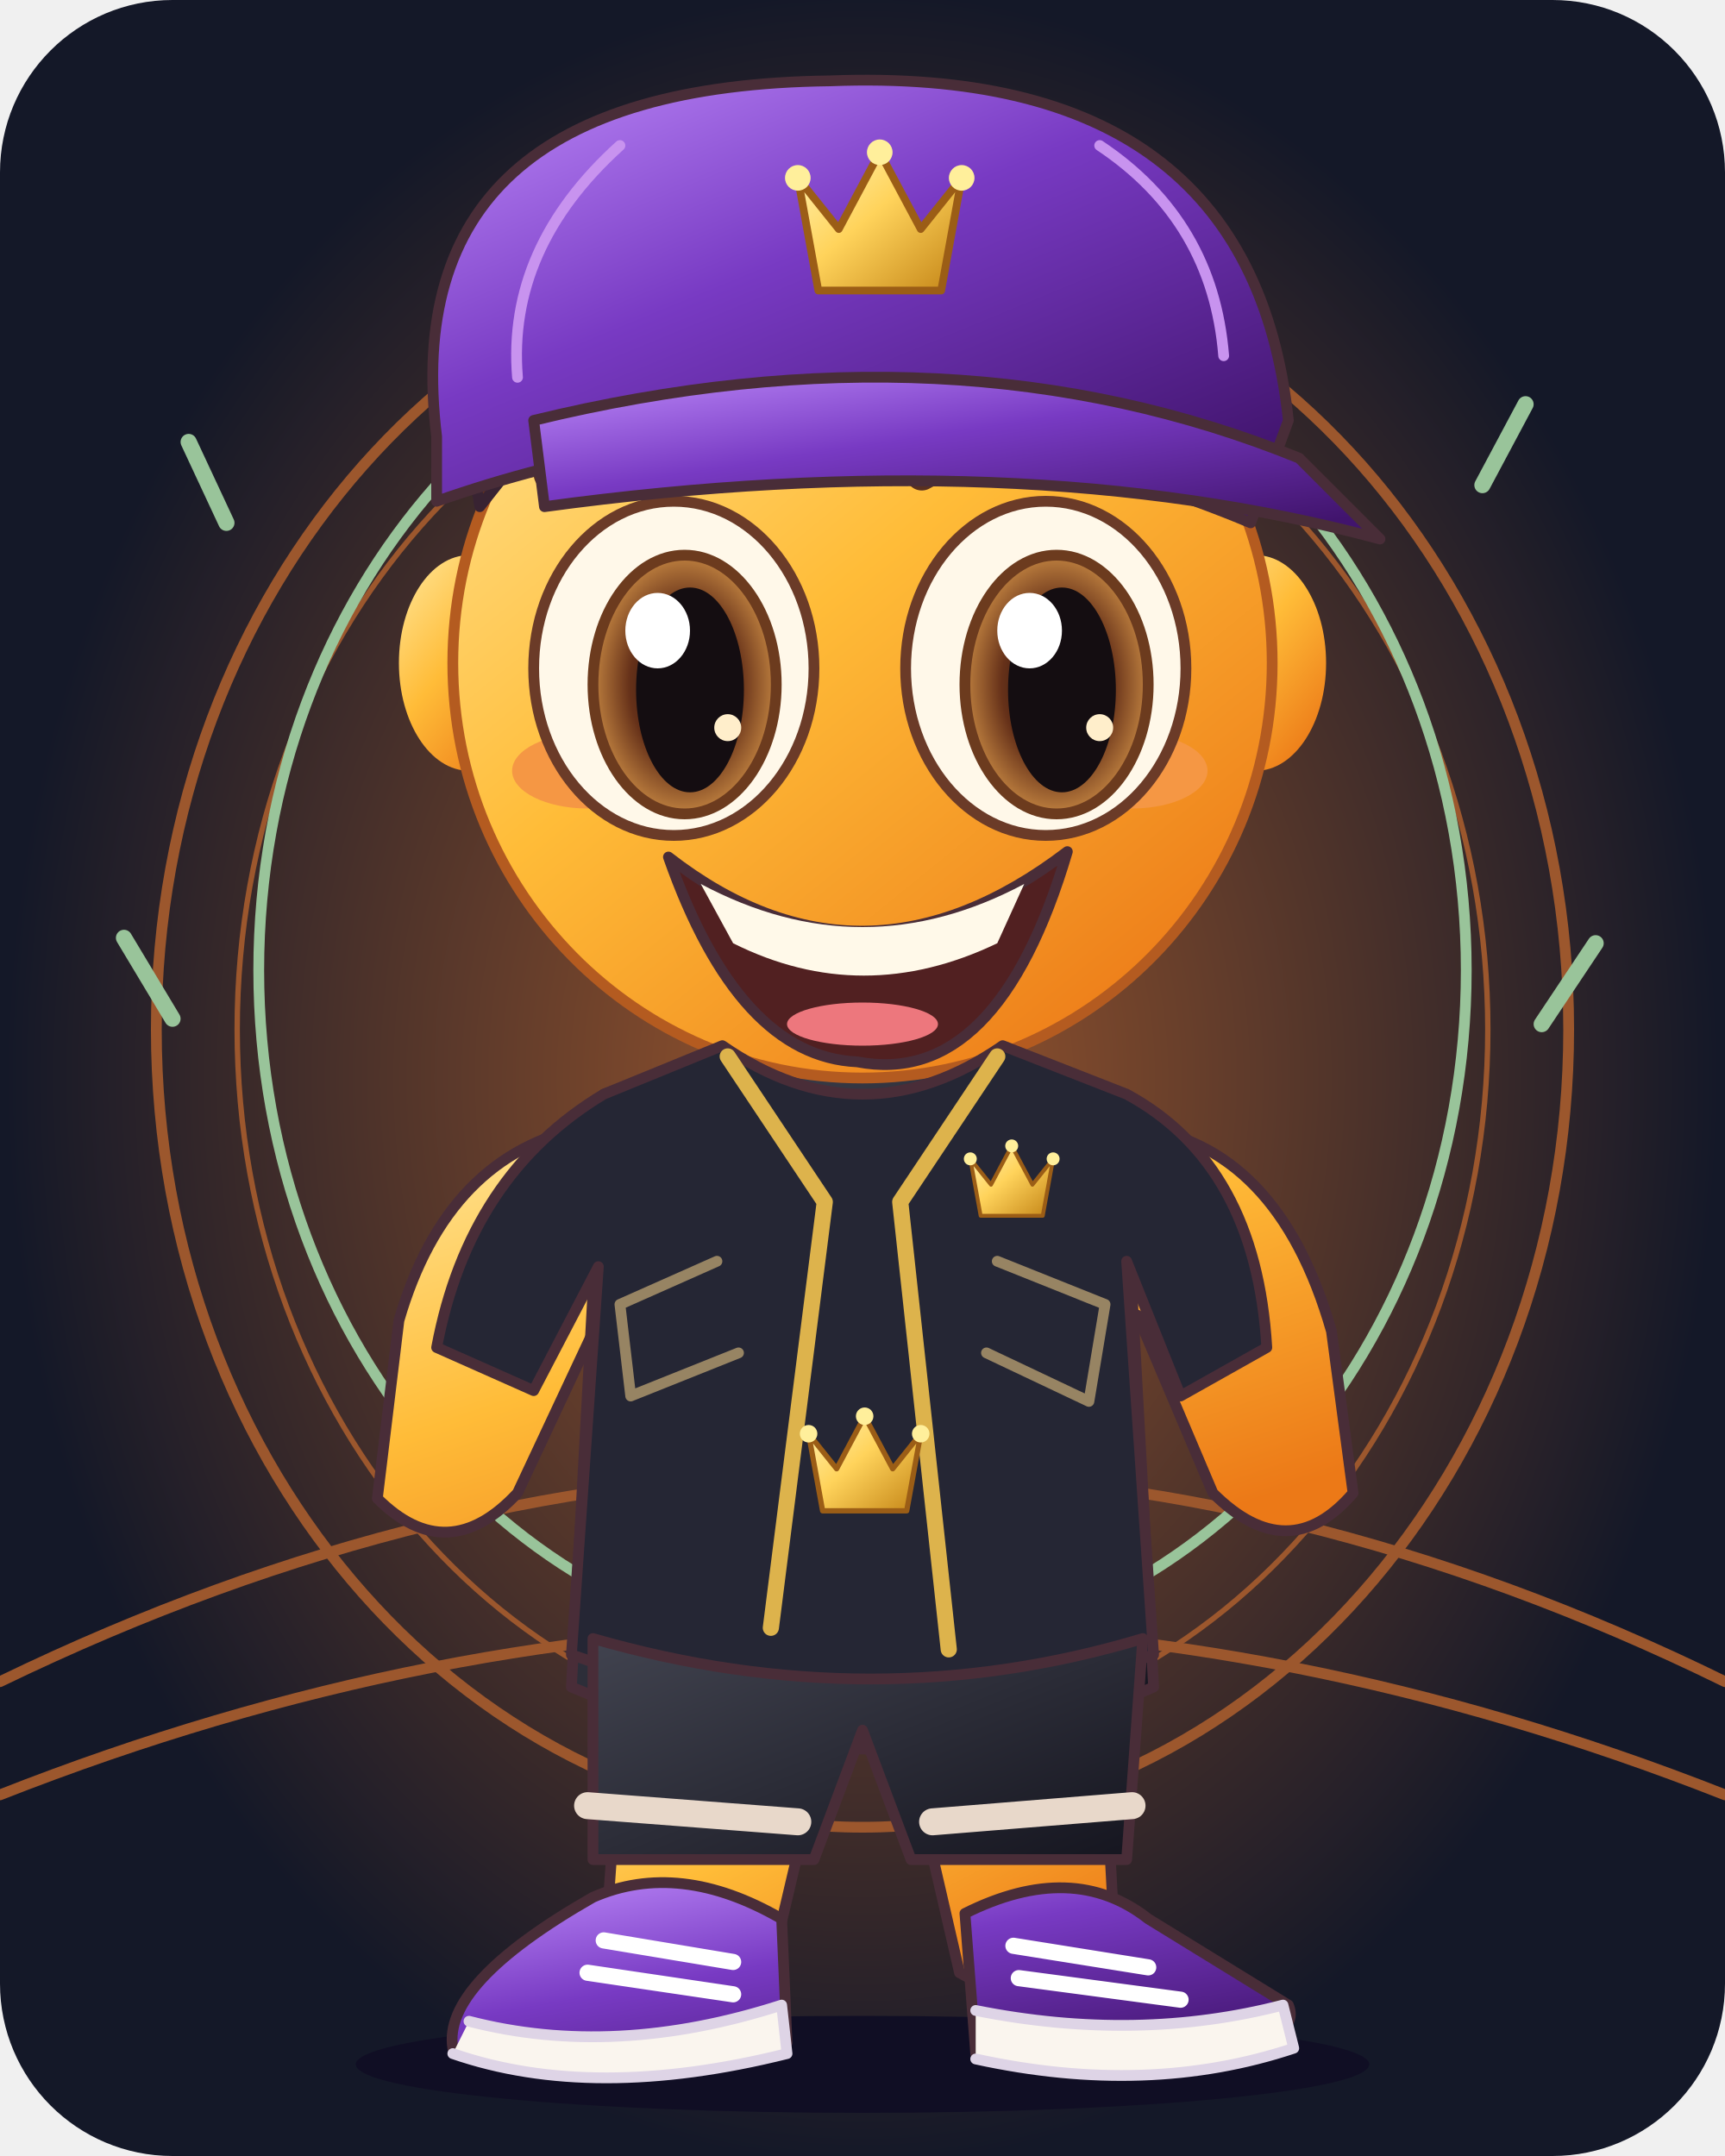
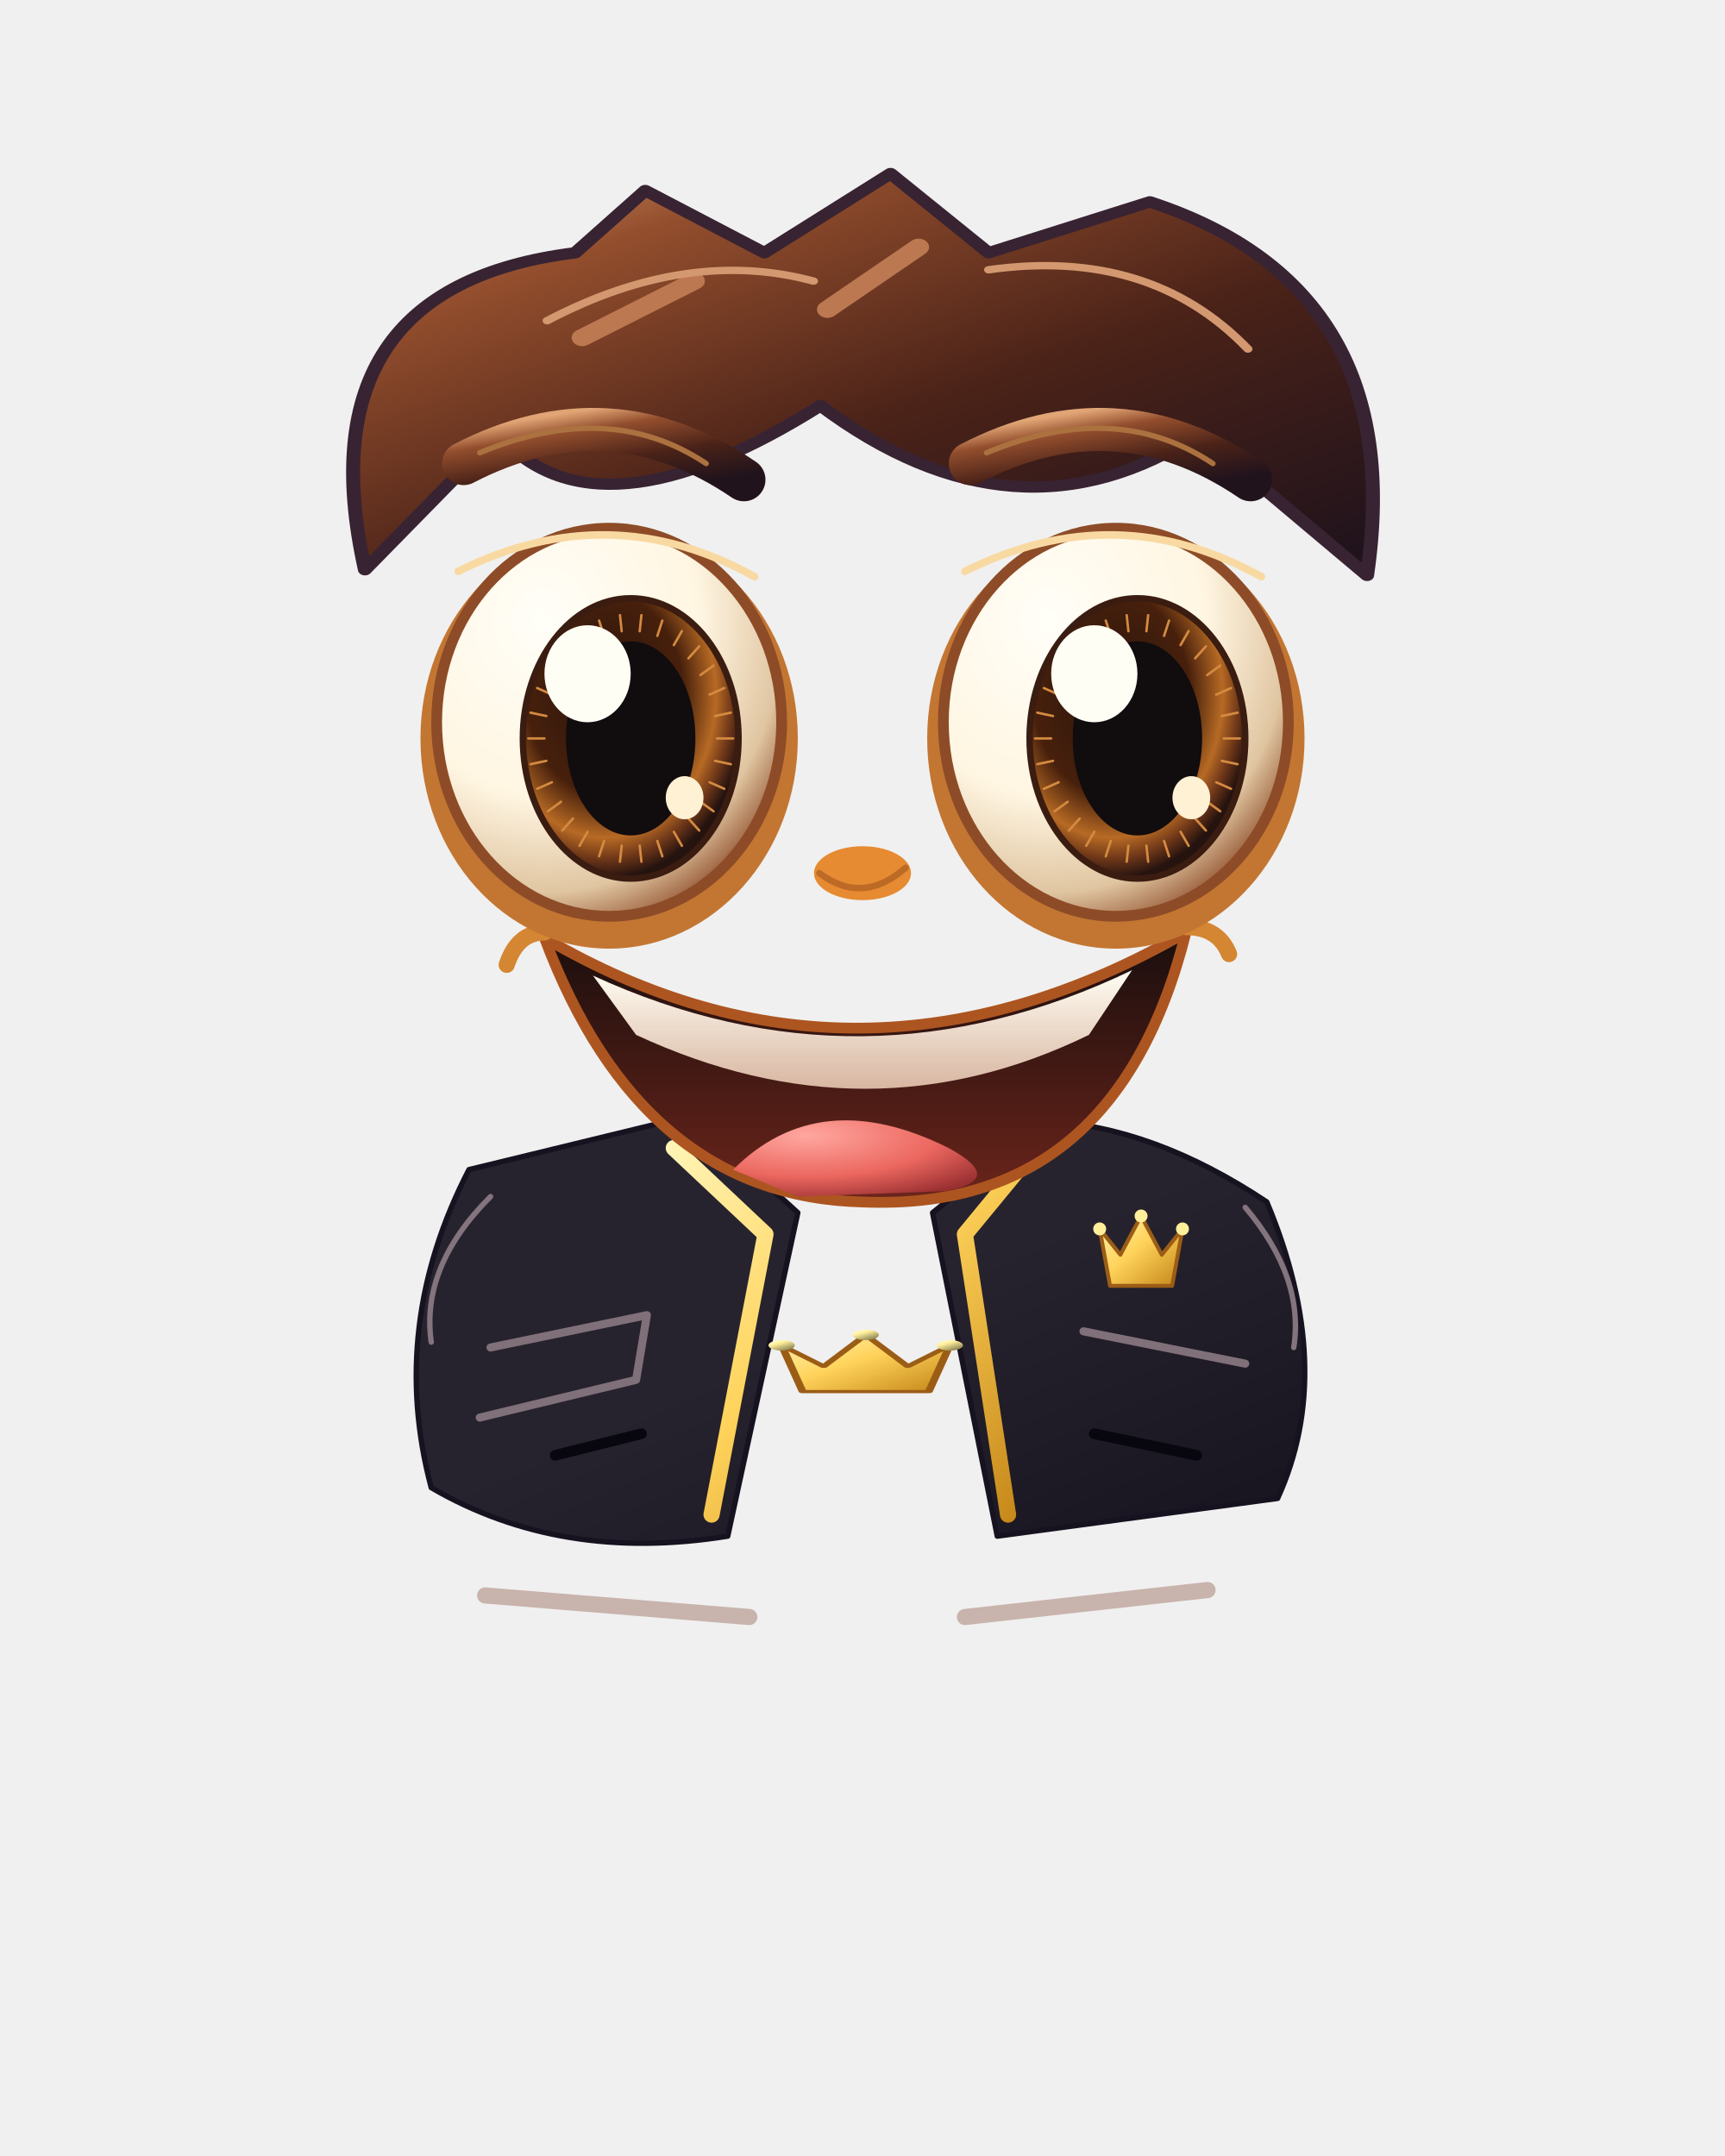
<svg xmlns="http://www.w3.org/2000/svg" width="320" height="400" viewBox="0 0 320 400">
  <defs>
    <linearGradient id="skin" x2=".8" y2="1">
      <stop stop-color="#ffe79a" />
      <stop offset=".48" stop-color="#ffbc38" />
      <stop offset="1" stop-color="#ec7917" />
    </linearGradient>
    <linearGradient id="purple" x2=".8" y2="1">
      <stop stop-color="#bd8afa" />
      <stop offset=".45" stop-color="#783ac3" />
      <stop offset="1" stop-color="#41146d" />
    </linearGradient>
    <linearGradient id="gold" x2="1" y2="1">
      <stop stop-color="#fff4b5" />
      <stop offset=".45" stop-color="#ffd35b" />
      <stop offset="1" stop-color="#c38416" />
    </linearGradient>
    <linearGradient id="dark" x2="1" y2="1">
      <stop stop-color="#41434f" />
      <stop offset="1" stop-color="#15151f" />
    </linearGradient>
    <radialGradient id="iris">
      <stop stop-color="#160d0c" />
      <stop offset=".6" stop-color="#663119" />
      <stop offset="1" stop-color="#be803f" />
    </radialGradient>
  </defs>
  <defs>
-     <radialGradient id="bg">
-       <stop stop-color="#9c572d" />
-       <stop offset="1" stop-color="#141828" />
-     </radialGradient>
-   </defs>
-   <rect x="0" y="0" width="320" height="400" rx="32" fill="url(#bg)" stroke="none" stroke-width="2" />
-   <ellipse cx="160" cy="191" rx="131" ry="148" fill="none" stroke="#9c572d" stroke-width="2" />
-   <ellipse cx="160" cy="191" rx="116" ry="132" fill="none" stroke="#9c572d" stroke-width="1" />
-   <path d="M0 312 Q161 234 320 312 M0 333 Q160 270 320 333" fill="none" stroke="#9c572d" stroke-width="2" stroke-linecap="round" stroke-linejoin="round" />
-   <ellipse cx="160" cy="180" rx="112" ry="127" fill="none" stroke="#99c49a" stroke-width="2" />
-   <path d="M42 97 L35 82" fill="none" stroke="#99c49a" stroke-width="3" stroke-linecap="round" stroke-linejoin="round" />
-   <path d="M275 90 L283 75" fill="none" stroke="#99c49a" stroke-width="3" stroke-linecap="round" stroke-linejoin="round" />
-   <path d="M32 189 L23 174" fill="none" stroke="#99c49a" stroke-width="3" stroke-linecap="round" stroke-linejoin="round" />
-   <path d="M286 190 L296 175" fill="none" stroke="#99c49a" stroke-width="3" stroke-linecap="round" stroke-linejoin="round" />
-   <ellipse cx="160" cy="383" rx="94" ry="9" fill="#100e24" stroke="none" stroke-width="0" />
-   <path d="M116 308 L112 365 Q127 375 143 365 L155 314 M166 314 L178 366 Q194 375 207 364 L204 308" fill="url(#skin)" stroke="#492d38" stroke-width="2" stroke-linecap="round" stroke-linejoin="round" />
-   <path d="M110 352 Q126 345 145 356 L146 379 Q105 389 84 380 Q82 368 110 352 M179 355 Q199 345 213 356 L239 372 Q244 384 181 381 Z" fill="url(#purple)" stroke="#492d38" stroke-width="2" stroke-linecap="round" stroke-linejoin="round" />
-   <path d="M87 375 Q114 382 145 372 L146 381 Q110 390 84 381 M181 373 Q211 379 238 372 L240 380 Q213 389 181 382" fill="#faf5ee" stroke="#ded4e6" stroke-width="2" stroke-linecap="round" stroke-linejoin="round" />
-   <path d="M112 360 L136 364 M109 366 L136 370 M188 361 L213 365 M189 367 L219 371" fill="none" stroke="#fff" stroke-width="3" stroke-linecap="round" stroke-linejoin="round" />
-   <path d="M109 209 Q83 214 74 245 L70 278 Q83 291 96 277 L111 245 M210 209 Q237 212 247 247 L251 277 Q239 291 225 277 L211 244" fill="url(#skin)" stroke="#492d38" stroke-width="2" stroke-linecap="round" stroke-linejoin="round" />
-   <path d="M112 203 Q160 185 208 203 L214 313 Q161 336 106 313 Z" fill="url(#dark)" stroke="#492d38" stroke-width="2" stroke-linecap="round" stroke-linejoin="round" />
-   <ellipse cx="87" cy="123" rx="13" ry="20" fill="url(#skin)" stroke="none" stroke-width="2" />
-   <ellipse cx="233" cy="123" rx="13" ry="20" fill="url(#skin)" stroke="none" stroke-width="2" />
-   <ellipse cx="160" cy="123" rx="76" ry="77" fill="url(#skin)" stroke="#b45b20" stroke-width="2" />
-   <ellipse cx="128" cy="78" rx="28" ry="13" fill="#ffe7a2" stroke="none" stroke-width="2" />
-   <ellipse cx="109" cy="143" rx="14" ry="7" fill="#f59744" stroke="none" stroke-width="2" />
-   <ellipse cx="210" cy="143" rx="14" ry="7" fill="#f59744" stroke="none" stroke-width="2" />
-   <path d="M112 203 L134 194 Q160 212 186 194 L209 203 Q233 216 235 250 L219 259 L209 234 L214 307 Q160 326 106 307 L111 235 L99 258 L81 250 Q87 218 112 203 Z" fill="#252634" stroke="#492d38" stroke-width="2" stroke-linecap="round" stroke-linejoin="round" />
-   <path d="M110 304 Q162 319 212 304 L209 345 L169 345 L160 321 L151 345 L110 345 Z" fill="url(#dark)" stroke="#492d38" stroke-width="2" stroke-linecap="round" stroke-linejoin="round" />
-   <path d="M109 335 L148 338 M173 338 L210 335" fill="none" stroke="#e8d8ca" stroke-width="5" stroke-linecap="round" stroke-linejoin="round" />
-   <path d="M135 196 L153 223 L143 302 M185 196 L167 223 L176 306" fill="none" stroke="#ddb34c" stroke-width="3" stroke-linecap="round" stroke-linejoin="round" />
-   <path d="M133 234 L115 242 L117 259 L137 251 M185 234 L205 242 L202 260 L183 251" fill="none" stroke="#978463" stroke-width="2" stroke-linecap="round" stroke-linejoin="round" />
-   <g transform="translate(180 215) scale(0.48)">
+     <radialGradient id="eyeWhite" cx=".3" cy=".23" r=".85">
+       <stop stop-color="#fffef8" />
+       <stop offset=".55" stop-color="#fff6e2" />
+       <stop offset=".85" stop-color="#e0c5a1" />
+       <stop offset="1" stop-color="#9b603d" />
+     </radialGradient>
+     <radialGradient id="brownEye" cx=".38" cy=".34" r=".66">
+       <stop stop-color="#29140b" />
+       <stop offset=".55" stop-color="#47200c" />
+       <stop offset=".78" stop-color="#b76a24" />
+       <stop offset=".9" stop-color="#6b3518" />
+       <stop offset="1" stop-color="#25130f" />
+     </radialGradient>
+     <linearGradient id="mouth" x1="0" y1="0" x2="0" y2="1">
+       <stop stop-color="#190e0d" />
+       <stop offset="1" stop-color="#6c251b" />
+     </linearGradient>
+     <linearGradient id="teeth" x1="0" y1="0" x2="0" y2="1">
+       <stop stop-color="#fffdf3" />
+       <stop offset="1" stop-color="#d8b6a1" />
+     </linearGradient>
+     <radialGradient id="lip" cx=".3" cy=".2" r=".9">
+       <stop stop-color="#ffa7a0" />
+       <stop offset=".6" stop-color="#eb675f" />
+       <stop offset="1" stop-color="#9b3032" />
+     </radialGradient>
+     <linearGradient id="hairShine" x1="0" y1="0" x2=".9" y2="1">
+       <stop stop-color="#e1a575" />
+       <stop offset=".22" stop-color="#934e2d" />
+       <stop offset=".6" stop-color="#4a2218" />
+       <stop offset="1" stop-color="#21131c" />
+     </linearGradient>
+     <linearGradient id="cap" x1=".1" y1="0" x2=".9" y2="1">
+       <stop stop-color="#c084f1" />
+       <stop offset=".28" stop-color="#8e33d1" />
+       <stop offset=".65" stop-color="#57108b" />
+       <stop offset="1" stop-color="#280a49" />
+     </linearGradient>
+     <linearGradient id="charcoal" x1=".15" y1="0" x2=".9" y2="1">
+       <stop stop-color="#5b535b" />
+       <stop offset=".22" stop-color="#302c37" />
+       <stop offset=".6" stop-color="#1d1a23" />
+       <stop offset="1" stop-color="#0d0b12" />
+     </linearGradient>
+   </defs>
+   <defs>
+     <linearGradient id="outfit-basic" x1=".1" y1="0" x2="1" y2="1">
+       <stop stop-color="#27232e" />
+       <stop offset=".45" stop-color="#27232e" />
+       <stop offset="1" stop-color="#16131f" />
+     </linearGradient>
+   </defs>
+   <path d="M87 217 L124 208 Q134 212 148 225 L135 285 Q104 290 80 276 Q72 246 87 217 Z M194 208 Q214 209 235 223 Q248 254 237 278 L185 285 L173 225 Z" fill="url(#outfit-basic)" stroke="#17121f" stroke-width="1" stroke-linecap="round" stroke-linejoin="round" />
+   <path d="M125 213 L142 229 L132 281 M193 212 L179 229 L187 281" fill="none" stroke="url(#gold)" stroke-width="3" stroke-linecap="round" stroke-linejoin="round" />
+   <path d="M91 250 L120 244 L118 256 L89 263 M201 247 L231 253" fill="none" stroke="#807079" stroke-width="1.5" stroke-linecap="round" stroke-linejoin="round" />
+   <path d="M91 222 Q78 235 80 249 M231 224 Q242 237 240 250" fill="none" stroke="#83747d" stroke-width="1" stroke-linecap="round" stroke-linejoin="round" />
+   <path d="M103 270 L119 266 M203 266 L222 270" fill="none" stroke="#080710" stroke-width="2" stroke-linecap="round" stroke-linejoin="round" />
+   <path d="M90 296 L139 300 M179 300 L224 295" fill="none" stroke="#c9b3ad" stroke-width="3" stroke-linecap="round" stroke-linejoin="round" />
+   <g transform="translate(204 228) scale(0.48)">
    <path d="M0 0 L8 10 L16 -5 L24 10 L32 0 L28 22 L4 22 Z" fill="url(#gold)" stroke="#9b5d16" stroke-width="1.5" stroke-linecap="round" stroke-linejoin="round" />
    <ellipse cx="0" cy="0" rx="2.5" ry="2.5" fill="#ffef9b" stroke="none" stroke-width="2" />
    <ellipse cx="16" cy="-5" rx="2.5" ry="2.5" fill="#ffef9b" stroke="none" stroke-width="2" />
    <ellipse cx="32" cy="0" rx="2.5" ry="2.5" fill="#ffef9b" stroke="none" stroke-width="2" />
  </g>
-   <g transform="translate(150 266) scale(0.65)">
-     <path d="M0 0 L8 10 L16 -5 L24 10 L32 0 L28 22 L4 22 Z" fill="url(#gold)" stroke="#9b5d16" stroke-width="1.5" stroke-linecap="round" stroke-linejoin="round" />
-     <ellipse cx="0" cy="0" rx="2.5" ry="2.5" fill="#ffef9b" stroke="none" stroke-width="2" />
-     <ellipse cx="16" cy="-5" rx="2.5" ry="2.5" fill="#ffef9b" stroke="none" stroke-width="2" />
-     <ellipse cx="32" cy="0" rx="2.5" ry="2.5" fill="#ffef9b" stroke="none" stroke-width="2" />
+   <defs>
+     <linearGradient id="styles-classic-mat0" x1=".1" y1="0" x2=".8" y2="1">
+       <stop stop-color="#ffffdc" />
+       <stop offset=".35" stop-color="#ffef9b" />
+       <stop offset="1" stop-color="#7f774d" />
+     </linearGradient>
+   </defs>
+   <g transform="translate(-80 90) scale(1.5 .6)">
+     <g transform="translate(150 266) scale(0.65)">
+       <path d="M0 0 L8 10 L16 -5 L24 10 L32 0 L28 22 L4 22 Z" fill="url(#gold)" stroke="#9b5d16" stroke-width="1.5" stroke-linecap="round" stroke-linejoin="round" />
+       <ellipse cx="0" cy="0" rx="2.5" ry="2.5" fill="url(#styles-classic-mat0)" stroke="none" stroke-width="2" />
+       <ellipse cx="16" cy="-5" rx="2.5" ry="2.5" fill="url(#styles-classic-mat0)" stroke="none" stroke-width="2" />
+       <ellipse cx="32" cy="0" rx="2.5" ry="2.5" fill="url(#styles-classic-mat0)" stroke="none" stroke-width="2" />
+     </g>
  </g>
-   <path d="M89 94 Q80 44 119 38 L129 27 L146 38 L164 24 L178 38 L201 29 Q238 44 232 95 L208 70 Q182 91 154 65 Q122 90 108 70 Z" fill="#5c3021" stroke="#382332" stroke-width="2" stroke-linecap="round" stroke-linejoin="round" />
-   <path d="M120 53 L136 43 M155 48 L168 37" fill="none" stroke="#bc7851" stroke-width="3" stroke-linecap="round" stroke-linejoin="round" />
-   <path d="M124 159 Q160 187 198 158 Q185 202 159 197 Q137 196 124 159" fill="#512021" stroke="#492d38" stroke-width="2" stroke-linecap="round" stroke-linejoin="round" />
-   <path d="M130 164 Q160 180 190 164 L185 175 Q160 187 136 175" fill="#fff9e9" stroke="none" stroke-width="2" stroke-linecap="round" stroke-linejoin="round" />
-   <ellipse cx="160" cy="190" rx="14" ry="4" fill="#ed777d" stroke="none" stroke-width="2" />
-   <ellipse cx="125" cy="124" rx="26" ry="31" fill="#fff8e9" stroke="#6b3b28" stroke-width="2" />
-   <ellipse cx="127" cy="127" rx="17" ry="24" fill="url(#iris)" stroke="#6c3b1e" stroke-width="2" />
-   <ellipse cx="128" cy="128" rx="10" ry="19" fill="#140d11" stroke="none" stroke-width="2" />
-   <ellipse cx="122" cy="117" rx="6" ry="7" fill="#fff" stroke="none" stroke-width="2" />
-   <ellipse cx="135" cy="135" rx="2.5" ry="2.5" fill="#ffeecb" stroke="none" stroke-width="2" />
-   <path d="M102 88 Q125 75 145 87" fill="none" stroke="#583021" stroke-width="6" stroke-linecap="round" stroke-linejoin="round" />
-   <ellipse cx="194" cy="124" rx="26" ry="31" fill="#fff8e9" stroke="#6b3b28" stroke-width="2" />
-   <ellipse cx="196" cy="127" rx="17" ry="24" fill="url(#iris)" stroke="#6c3b1e" stroke-width="2" />
-   <ellipse cx="197" cy="128" rx="10" ry="19" fill="#140d11" stroke="none" stroke-width="2" />
-   <ellipse cx="191" cy="117" rx="6" ry="7" fill="#fff" stroke="none" stroke-width="2" />
-   <ellipse cx="204" cy="135" rx="2.5" ry="2.5" fill="#ffeecb" stroke="none" stroke-width="2" />
-   <path d="M171 88 Q194 75 214 87" fill="none" stroke="#583021" stroke-width="6" stroke-linecap="round" stroke-linejoin="round" />
-   <path d="M81 81 Q73 16 154 15 Q232 12 239 78 L232 97 Q158 66 81 93 Z" fill="url(#purple)" stroke="#492d38" stroke-width="2" stroke-linecap="round" stroke-linejoin="round" />
-   <path d="M99 78 Q177 59 241 85 L256 100 Q189 82 101 94 Z" fill="url(#purple)" stroke="#492d38" stroke-width="2" stroke-linecap="round" stroke-linejoin="round" />
-   <g transform="translate(148 33) scale(0.95)">
-     <path d="M0 0 L8 10 L16 -5 L24 10 L32 0 L28 22 L4 22 Z" fill="url(#gold)" stroke="#9b5d16" stroke-width="1.5" stroke-linecap="round" stroke-linejoin="round" />
-     <ellipse cx="0" cy="0" rx="2.5" ry="2.5" fill="#ffef9b" stroke="none" stroke-width="2" />
-     <ellipse cx="16" cy="-5" rx="2.5" ry="2.5" fill="#ffef9b" stroke="none" stroke-width="2" />
-     <ellipse cx="32" cy="0" rx="2.5" ry="2.5" fill="#ffef9b" stroke="none" stroke-width="2" />
+   <defs>
+     <linearGradient id="hair-boy-crop-mat0" x1=".1" y1="0" x2=".8" y2="1">
+       <stop stop-color="#82442e" />
+       <stop offset=".35" stop-color="#5c3021" />
+       <stop offset="1" stop-color="#2e1810" />
+     </linearGradient>
+   </defs>
+   <g transform="translate(-48 7) scale(1.3 1.05)">
+     <path d="M89 94 Q80 44 119 38 L129 27 L146 38 L164 24 L178 38 L201 29 Q238 44 232 95 L208 70 Q182 91 154 65 Q122 90 108 70 Z" fill="url(#hairShine)" stroke="#382332" stroke-width="2" stroke-linecap="round" stroke-linejoin="round" />
+     <path d="M120 53 L136 43 M155 48 L168 37" fill="none" stroke="#bc7851" stroke-width="3" stroke-linecap="round" stroke-linejoin="round" />
+     <path d="M115 50 Q135 37 153 43 M178 41 Q201 37 215 55" fill="none" stroke="#d3986f" stroke-width="1.3" stroke-linecap="round" stroke-linejoin="round" />
  </g>
-   <path d="M115 27 Q94 46 96 70 M204 27 Q225 41 227 66" fill="none" stroke="#c893ef" stroke-width="2" stroke-linecap="round" stroke-linejoin="round" />
+   <ellipse cx="160" cy="162" rx="9" ry="5" fill="#e68b31" stroke="none" stroke-width="2" />
+   <path d="M152 162 Q160 168 168 161" fill="none" stroke="#bd6a26" stroke-width="1.2" stroke-linecap="round" stroke-linejoin="round" />
+   <path d="M101 174 Q159 208 220 173 Q207 225 160 223 Q119 222 101 174 Z" fill="url(#mouth)" stroke="#ad5520" stroke-width="2" stroke-linecap="round" stroke-linejoin="round" />
+   <path d="M110 181 Q160 204 210 180 L202 192 Q161 212 118 192 Z" fill="url(#teeth)" stroke="none" stroke-width="2" stroke-linecap="round" stroke-linejoin="round" />
+   <path d="M136 217 Q152 201 176 213 Q187 219 175 221 L148 222 Z" fill="url(#lip)" stroke="none" stroke-width="2" stroke-linecap="round" stroke-linejoin="round" />
+   <path d="M101 173 Q96 173 94 179 M220 172 Q226 172 228 177" fill="none" stroke="#d48632" stroke-width="3" stroke-linecap="round" stroke-linejoin="round" />
+   <ellipse cx="113" cy="137" rx="35" ry="39" fill="#c37632" stroke="none" stroke-width="2" />
+   <ellipse cx="113" cy="134" rx="33" ry="37" fill="#8d4c27" stroke="none" stroke-width="2" />
+   <ellipse cx="113" cy="134" rx="31" ry="35" fill="url(#eyeWhite)" stroke="none" stroke-width="2" />
+   <ellipse cx="117" cy="137" rx="20" ry="26" fill="url(#brownEye)" stroke="#3a1c10" stroke-width="1.2" />
+   <path d="M133.00 137.00 L136.00 137.00" fill="none" stroke="#d48a40" stroke-width="0.45" stroke-linecap="round" stroke-linejoin="round" />
+   <path d="M132.65 141.16 L135.58 141.78" fill="none" stroke="#d48a40" stroke-width="0.45" stroke-linecap="round" stroke-linejoin="round" />
+   <path d="M131.62 145.13 L134.36 146.35" fill="none" stroke="#d48a40" stroke-width="0.45" stroke-linecap="round" stroke-linejoin="round" />
+   <path d="M129.94 148.76 L132.37 150.52" fill="none" stroke="#d48a40" stroke-width="0.45" stroke-linecap="round" stroke-linejoin="round" />
+   <path d="M127.71 151.86 L129.71 154.09" fill="none" stroke="#d48a40" stroke-width="0.45" stroke-linecap="round" stroke-linejoin="round" />
+   <path d="M125.00 154.32 L126.50 156.92" fill="none" stroke="#d48a40" stroke-width="0.45" stroke-linecap="round" stroke-linejoin="round" />
+   <path d="M121.94 156.02 L122.87 158.87" fill="none" stroke="#d48a40" stroke-width="0.45" stroke-linecap="round" stroke-linejoin="round" />
+   <path d="M118.67 156.89 L118.99 159.87" fill="none" stroke="#d48a40" stroke-width="0.45" stroke-linecap="round" stroke-linejoin="round" />
+   <path d="M115.33 156.89 L115.01 159.87" fill="none" stroke="#d48a40" stroke-width="0.45" stroke-linecap="round" stroke-linejoin="round" />
+   <path d="M112.06 156.02 L111.13 158.87" fill="none" stroke="#d48a40" stroke-width="0.45" stroke-linecap="round" stroke-linejoin="round" />
+   <path d="M109.00 154.32 L107.50 156.92" fill="none" stroke="#d48a40" stroke-width="0.45" stroke-linecap="round" stroke-linejoin="round" />
+   <path d="M106.29 151.86 L104.29 154.09" fill="none" stroke="#d48a40" stroke-width="0.45" stroke-linecap="round" stroke-linejoin="round" />
+   <path d="M104.06 148.76 L101.63 150.52" fill="none" stroke="#d48a40" stroke-width="0.45" stroke-linecap="round" stroke-linejoin="round" />
+   <path d="M102.38 145.13 L99.64 146.35" fill="none" stroke="#d48a40" stroke-width="0.45" stroke-linecap="round" stroke-linejoin="round" />
+   <path d="M101.35 141.16 L98.42 141.78" fill="none" stroke="#d48a40" stroke-width="0.45" stroke-linecap="round" stroke-linejoin="round" />
+   <path d="M101.00 137.00 L98.00 137.00" fill="none" stroke="#d48a40" stroke-width="0.45" stroke-linecap="round" stroke-linejoin="round" />
+   <path d="M101.35 132.84 L98.42 132.22" fill="none" stroke="#d48a40" stroke-width="0.45" stroke-linecap="round" stroke-linejoin="round" />
+   <path d="M102.38 128.87 L99.64 127.65" fill="none" stroke="#d48a40" stroke-width="0.45" stroke-linecap="round" stroke-linejoin="round" />
+   <path d="M104.06 125.24 L101.63 123.48" fill="none" stroke="#d48a40" stroke-width="0.45" stroke-linecap="round" stroke-linejoin="round" />
+   <path d="M106.29 122.14 L104.29 119.91" fill="none" stroke="#d48a40" stroke-width="0.45" stroke-linecap="round" stroke-linejoin="round" />
+   <path d="M109.00 119.68 L107.50 117.08" fill="none" stroke="#d48a40" stroke-width="0.45" stroke-linecap="round" stroke-linejoin="round" />
+   <path d="M112.06 117.98 L111.13 115.13" fill="none" stroke="#d48a40" stroke-width="0.45" stroke-linecap="round" stroke-linejoin="round" />
+   <path d="M115.33 117.11 L115.01 114.13" fill="none" stroke="#d48a40" stroke-width="0.45" stroke-linecap="round" stroke-linejoin="round" />
+   <path d="M118.67 117.11 L118.99 114.13" fill="none" stroke="#d48a40" stroke-width="0.45" stroke-linecap="round" stroke-linejoin="round" />
+   <path d="M121.94 117.98 L122.87 115.13" fill="none" stroke="#d48a40" stroke-width="0.45" stroke-linecap="round" stroke-linejoin="round" />
+   <path d="M125.00 119.68 L126.50 117.08" fill="none" stroke="#d48a40" stroke-width="0.45" stroke-linecap="round" stroke-linejoin="round" />
+   <path d="M127.71 122.14 L129.71 119.91" fill="none" stroke="#d48a40" stroke-width="0.45" stroke-linecap="round" stroke-linejoin="round" />
+   <path d="M129.94 125.24 L132.37 123.48" fill="none" stroke="#d48a40" stroke-width="0.45" stroke-linecap="round" stroke-linejoin="round" />
+   <path d="M131.62 128.87 L134.36 127.65" fill="none" stroke="#d48a40" stroke-width="0.45" stroke-linecap="round" stroke-linejoin="round" />
+   <path d="M132.65 132.84 L135.58 132.22" fill="none" stroke="#d48a40" stroke-width="0.45" stroke-linecap="round" stroke-linejoin="round" />
+   <ellipse cx="117" cy="137" rx="12" ry="18" fill="#110c0d" stroke="none" stroke-width="2" />
+   <ellipse cx="109" cy="125" rx="8" ry="9" fill="#fffef5" stroke="none" stroke-width="2" />
+   <ellipse cx="127" cy="148" rx="3.5" ry="4" fill="#fff1d3" stroke="none" stroke-width="2" />
+   <path d="M85 106 Q113 92 140 107" fill="none" stroke="#f9d9a2" stroke-width="1.4" stroke-linecap="round" stroke-linejoin="round" />
+   <path d="M86 86 Q113 72 138 89" fill="none" stroke="url(#hairShine)" stroke-width="8" stroke-linecap="round" stroke-linejoin="round" />
+   <path d="M89 84 Q113 74 131 86" fill="none" stroke="#ab713f" stroke-width="1" stroke-linecap="round" stroke-linejoin="round" />
+   <ellipse cx="207" cy="137" rx="35" ry="39" fill="#c37632" stroke="none" stroke-width="2" />
+   <ellipse cx="207" cy="134" rx="33" ry="37" fill="#8d4c27" stroke="none" stroke-width="2" />
+   <ellipse cx="207" cy="134" rx="31" ry="35" fill="url(#eyeWhite)" stroke="none" stroke-width="2" />
+   <ellipse cx="211" cy="137" rx="20" ry="26" fill="url(#brownEye)" stroke="#3a1c10" stroke-width="1.2" />
+   <path d="M227.00 137.00 L230.00 137.00" fill="none" stroke="#d48a40" stroke-width="0.45" stroke-linecap="round" stroke-linejoin="round" />
+   <path d="M226.65 141.16 L229.58 141.78" fill="none" stroke="#d48a40" stroke-width="0.45" stroke-linecap="round" stroke-linejoin="round" />
+   <path d="M225.62 145.13 L228.36 146.35" fill="none" stroke="#d48a40" stroke-width="0.45" stroke-linecap="round" stroke-linejoin="round" />
+   <path d="M223.94 148.76 L226.37 150.52" fill="none" stroke="#d48a40" stroke-width="0.45" stroke-linecap="round" stroke-linejoin="round" />
+   <path d="M221.71 151.86 L223.71 154.09" fill="none" stroke="#d48a40" stroke-width="0.45" stroke-linecap="round" stroke-linejoin="round" />
+   <path d="M219.00 154.32 L220.50 156.92" fill="none" stroke="#d48a40" stroke-width="0.45" stroke-linecap="round" stroke-linejoin="round" />
+   <path d="M215.94 156.02 L216.87 158.87" fill="none" stroke="#d48a40" stroke-width="0.45" stroke-linecap="round" stroke-linejoin="round" />
+   <path d="M212.67 156.89 L212.99 159.87" fill="none" stroke="#d48a40" stroke-width="0.45" stroke-linecap="round" stroke-linejoin="round" />
+   <path d="M209.33 156.89 L209.01 159.87" fill="none" stroke="#d48a40" stroke-width="0.45" stroke-linecap="round" stroke-linejoin="round" />
+   <path d="M206.06 156.02 L205.13 158.87" fill="none" stroke="#d48a40" stroke-width="0.45" stroke-linecap="round" stroke-linejoin="round" />
+   <path d="M203.00 154.32 L201.50 156.92" fill="none" stroke="#d48a40" stroke-width="0.45" stroke-linecap="round" stroke-linejoin="round" />
+   <path d="M200.29 151.86 L198.29 154.09" fill="none" stroke="#d48a40" stroke-width="0.45" stroke-linecap="round" stroke-linejoin="round" />
+   <path d="M198.06 148.76 L195.63 150.52" fill="none" stroke="#d48a40" stroke-width="0.45" stroke-linecap="round" stroke-linejoin="round" />
+   <path d="M196.38 145.13 L193.64 146.35" fill="none" stroke="#d48a40" stroke-width="0.45" stroke-linecap="round" stroke-linejoin="round" />
+   <path d="M195.35 141.16 L192.42 141.78" fill="none" stroke="#d48a40" stroke-width="0.45" stroke-linecap="round" stroke-linejoin="round" />
+   <path d="M195.00 137.00 L192.00 137.00" fill="none" stroke="#d48a40" stroke-width="0.45" stroke-linecap="round" stroke-linejoin="round" />
+   <path d="M195.35 132.84 L192.42 132.22" fill="none" stroke="#d48a40" stroke-width="0.45" stroke-linecap="round" stroke-linejoin="round" />
+   <path d="M196.38 128.87 L193.64 127.65" fill="none" stroke="#d48a40" stroke-width="0.45" stroke-linecap="round" stroke-linejoin="round" />
+   <path d="M198.06 125.24 L195.63 123.48" fill="none" stroke="#d48a40" stroke-width="0.45" stroke-linecap="round" stroke-linejoin="round" />
+   <path d="M200.29 122.14 L198.29 119.91" fill="none" stroke="#d48a40" stroke-width="0.45" stroke-linecap="round" stroke-linejoin="round" />
+   <path d="M203.00 119.68 L201.50 117.08" fill="none" stroke="#d48a40" stroke-width="0.45" stroke-linecap="round" stroke-linejoin="round" />
+   <path d="M206.06 117.98 L205.13 115.13" fill="none" stroke="#d48a40" stroke-width="0.45" stroke-linecap="round" stroke-linejoin="round" />
+   <path d="M209.33 117.11 L209.01 114.13" fill="none" stroke="#d48a40" stroke-width="0.45" stroke-linecap="round" stroke-linejoin="round" />
+   <path d="M212.67 117.11 L212.99 114.13" fill="none" stroke="#d48a40" stroke-width="0.45" stroke-linecap="round" stroke-linejoin="round" />
+   <path d="M215.94 117.98 L216.87 115.13" fill="none" stroke="#d48a40" stroke-width="0.45" stroke-linecap="round" stroke-linejoin="round" />
+   <path d="M219.00 119.68 L220.50 117.08" fill="none" stroke="#d48a40" stroke-width="0.45" stroke-linecap="round" stroke-linejoin="round" />
+   <path d="M221.71 122.14 L223.71 119.91" fill="none" stroke="#d48a40" stroke-width="0.45" stroke-linecap="round" stroke-linejoin="round" />
+   <path d="M223.94 125.24 L226.37 123.48" fill="none" stroke="#d48a40" stroke-width="0.45" stroke-linecap="round" stroke-linejoin="round" />
+   <path d="M225.62 128.87 L228.36 127.65" fill="none" stroke="#d48a40" stroke-width="0.45" stroke-linecap="round" stroke-linejoin="round" />
+   <path d="M226.65 132.84 L229.58 132.22" fill="none" stroke="#d48a40" stroke-width="0.45" stroke-linecap="round" stroke-linejoin="round" />
+   <ellipse cx="211" cy="137" rx="12" ry="18" fill="#110c0d" stroke="none" stroke-width="2" />
+   <ellipse cx="203" cy="125" rx="8" ry="9" fill="#fffef5" stroke="none" stroke-width="2" />
+   <ellipse cx="221" cy="148" rx="3.5" ry="4" fill="#fff1d3" stroke="none" stroke-width="2" />
+   <path d="M179 106 Q207 92 234 107" fill="none" stroke="#f9d9a2" stroke-width="1.4" stroke-linecap="round" stroke-linejoin="round" />
+   <path d="M180 86 Q207 72 232 89" fill="none" stroke="url(#hairShine)" stroke-width="8" stroke-linecap="round" stroke-linejoin="round" />
+   <path d="M183 84 Q207 74 225 86" fill="none" stroke="#ab713f" stroke-width="1" stroke-linecap="round" stroke-linejoin="round" />
</svg>
